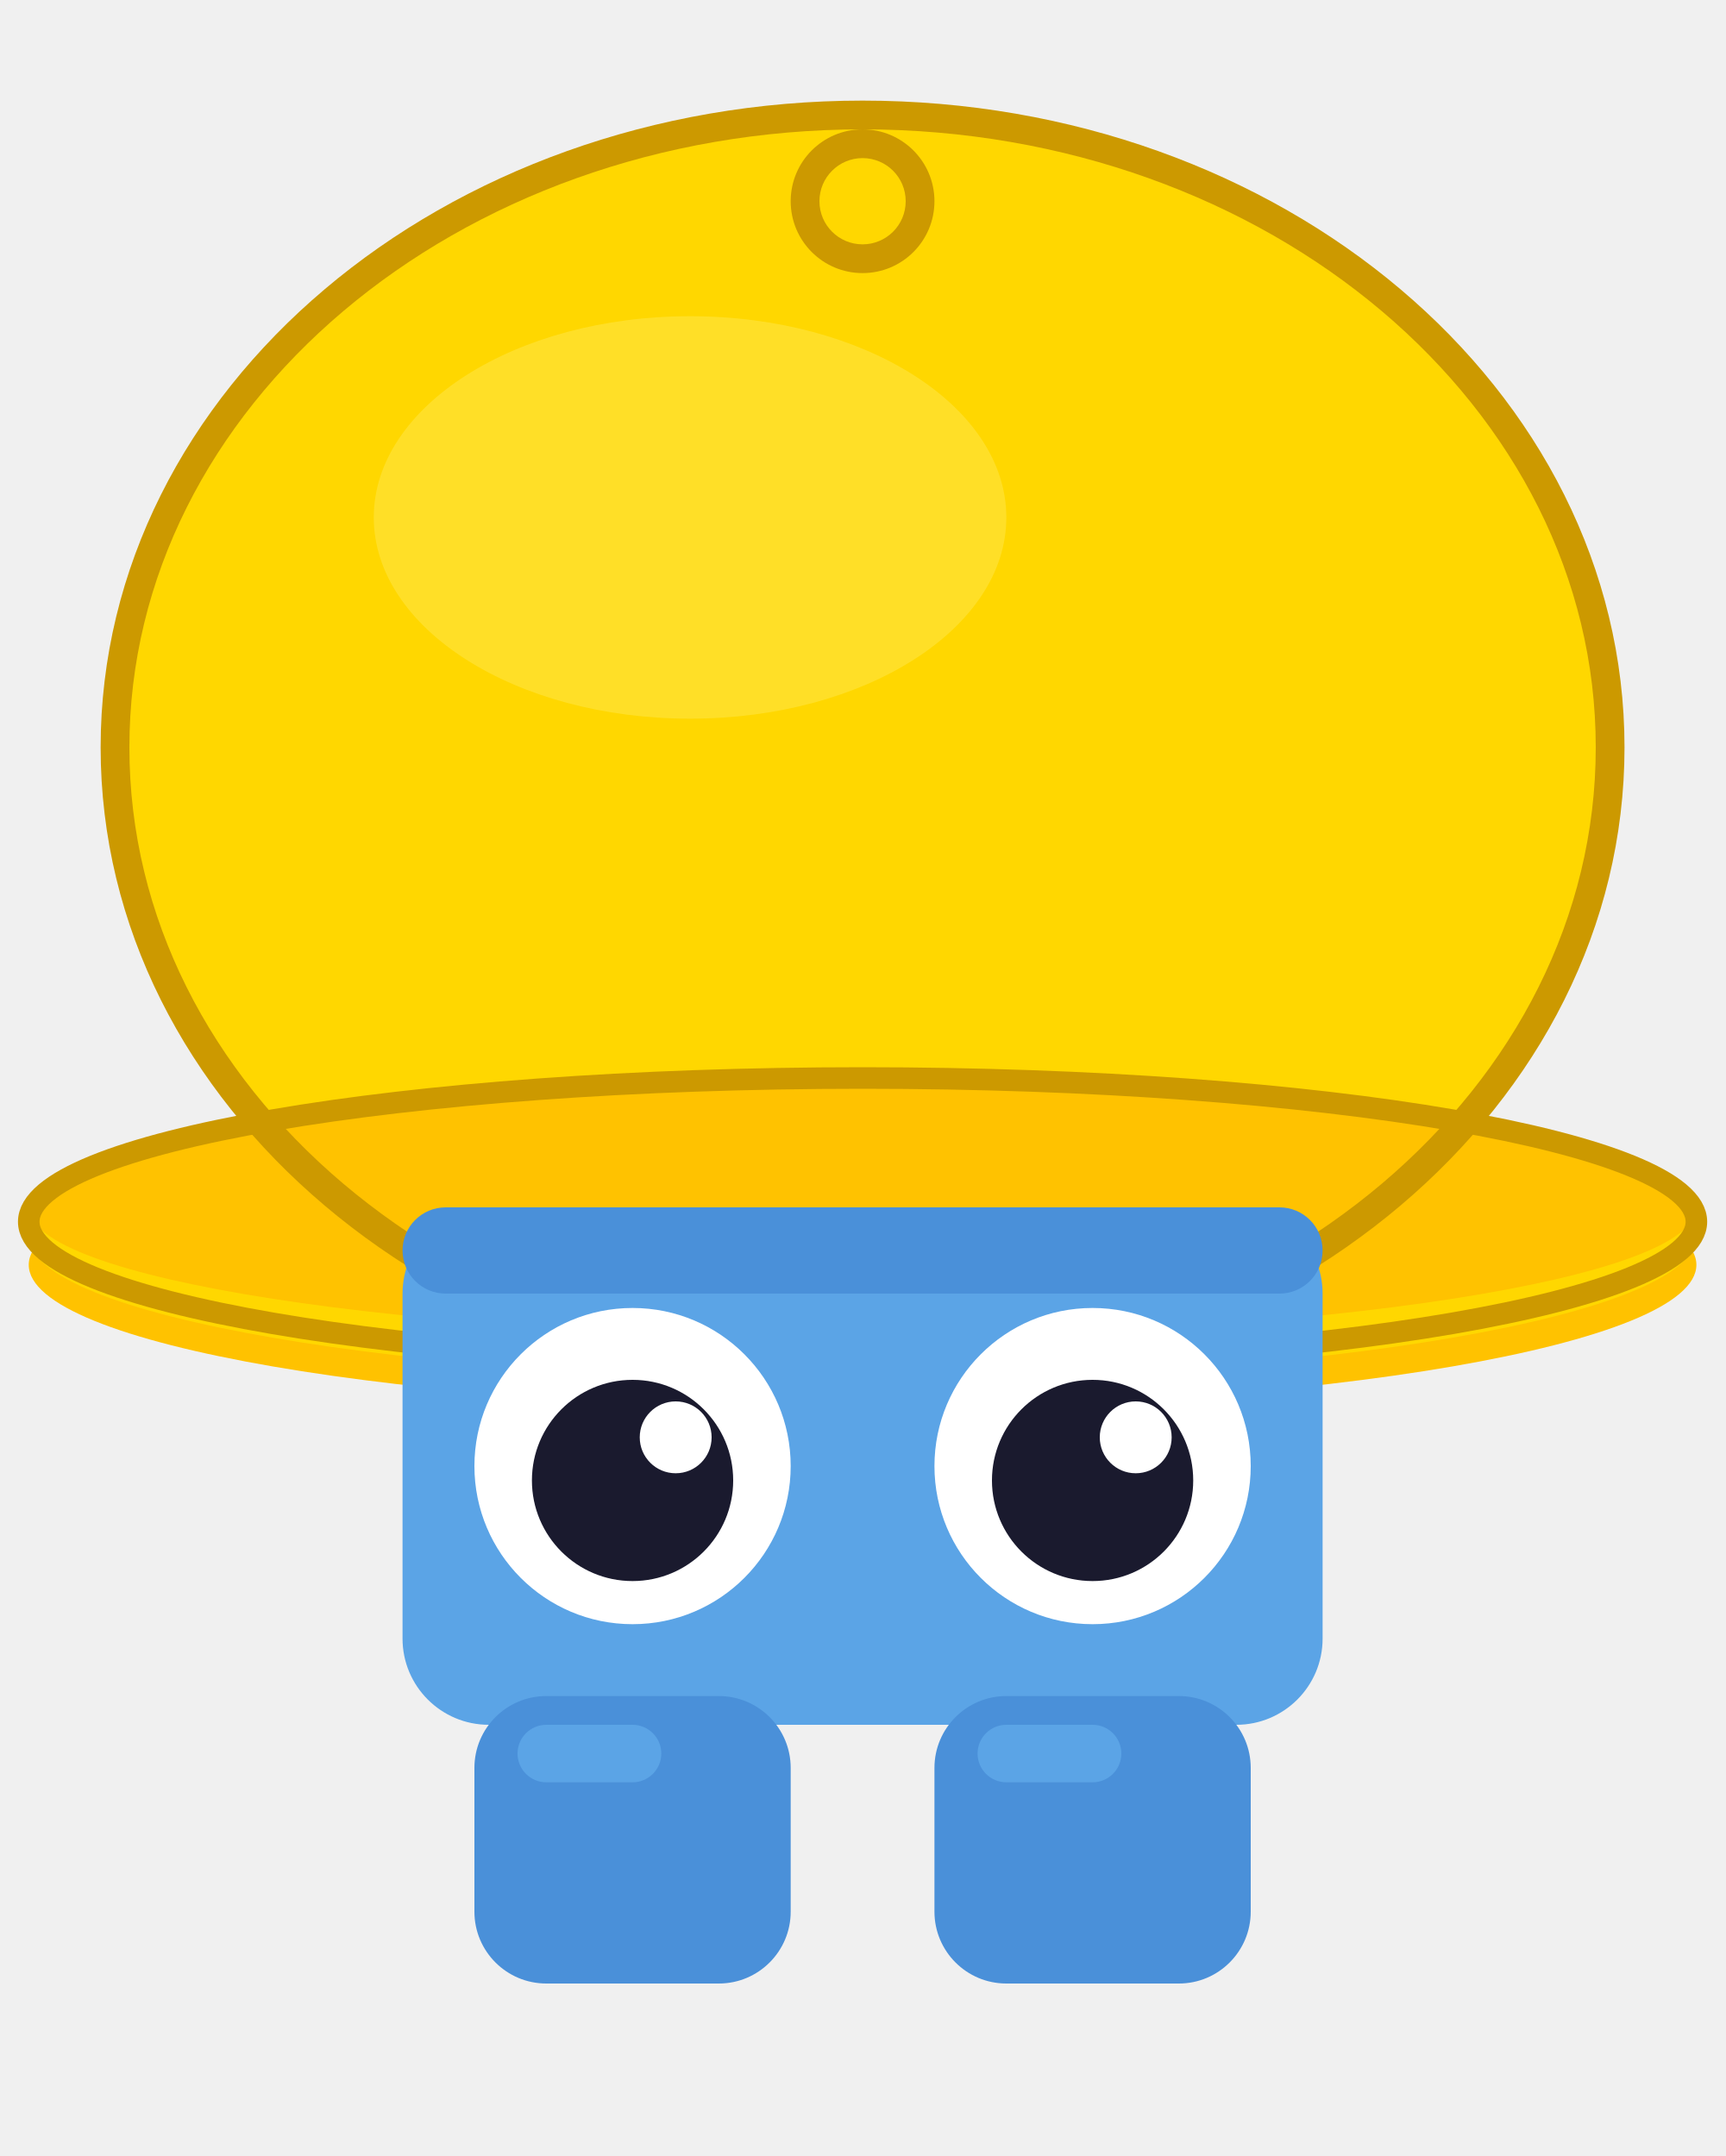
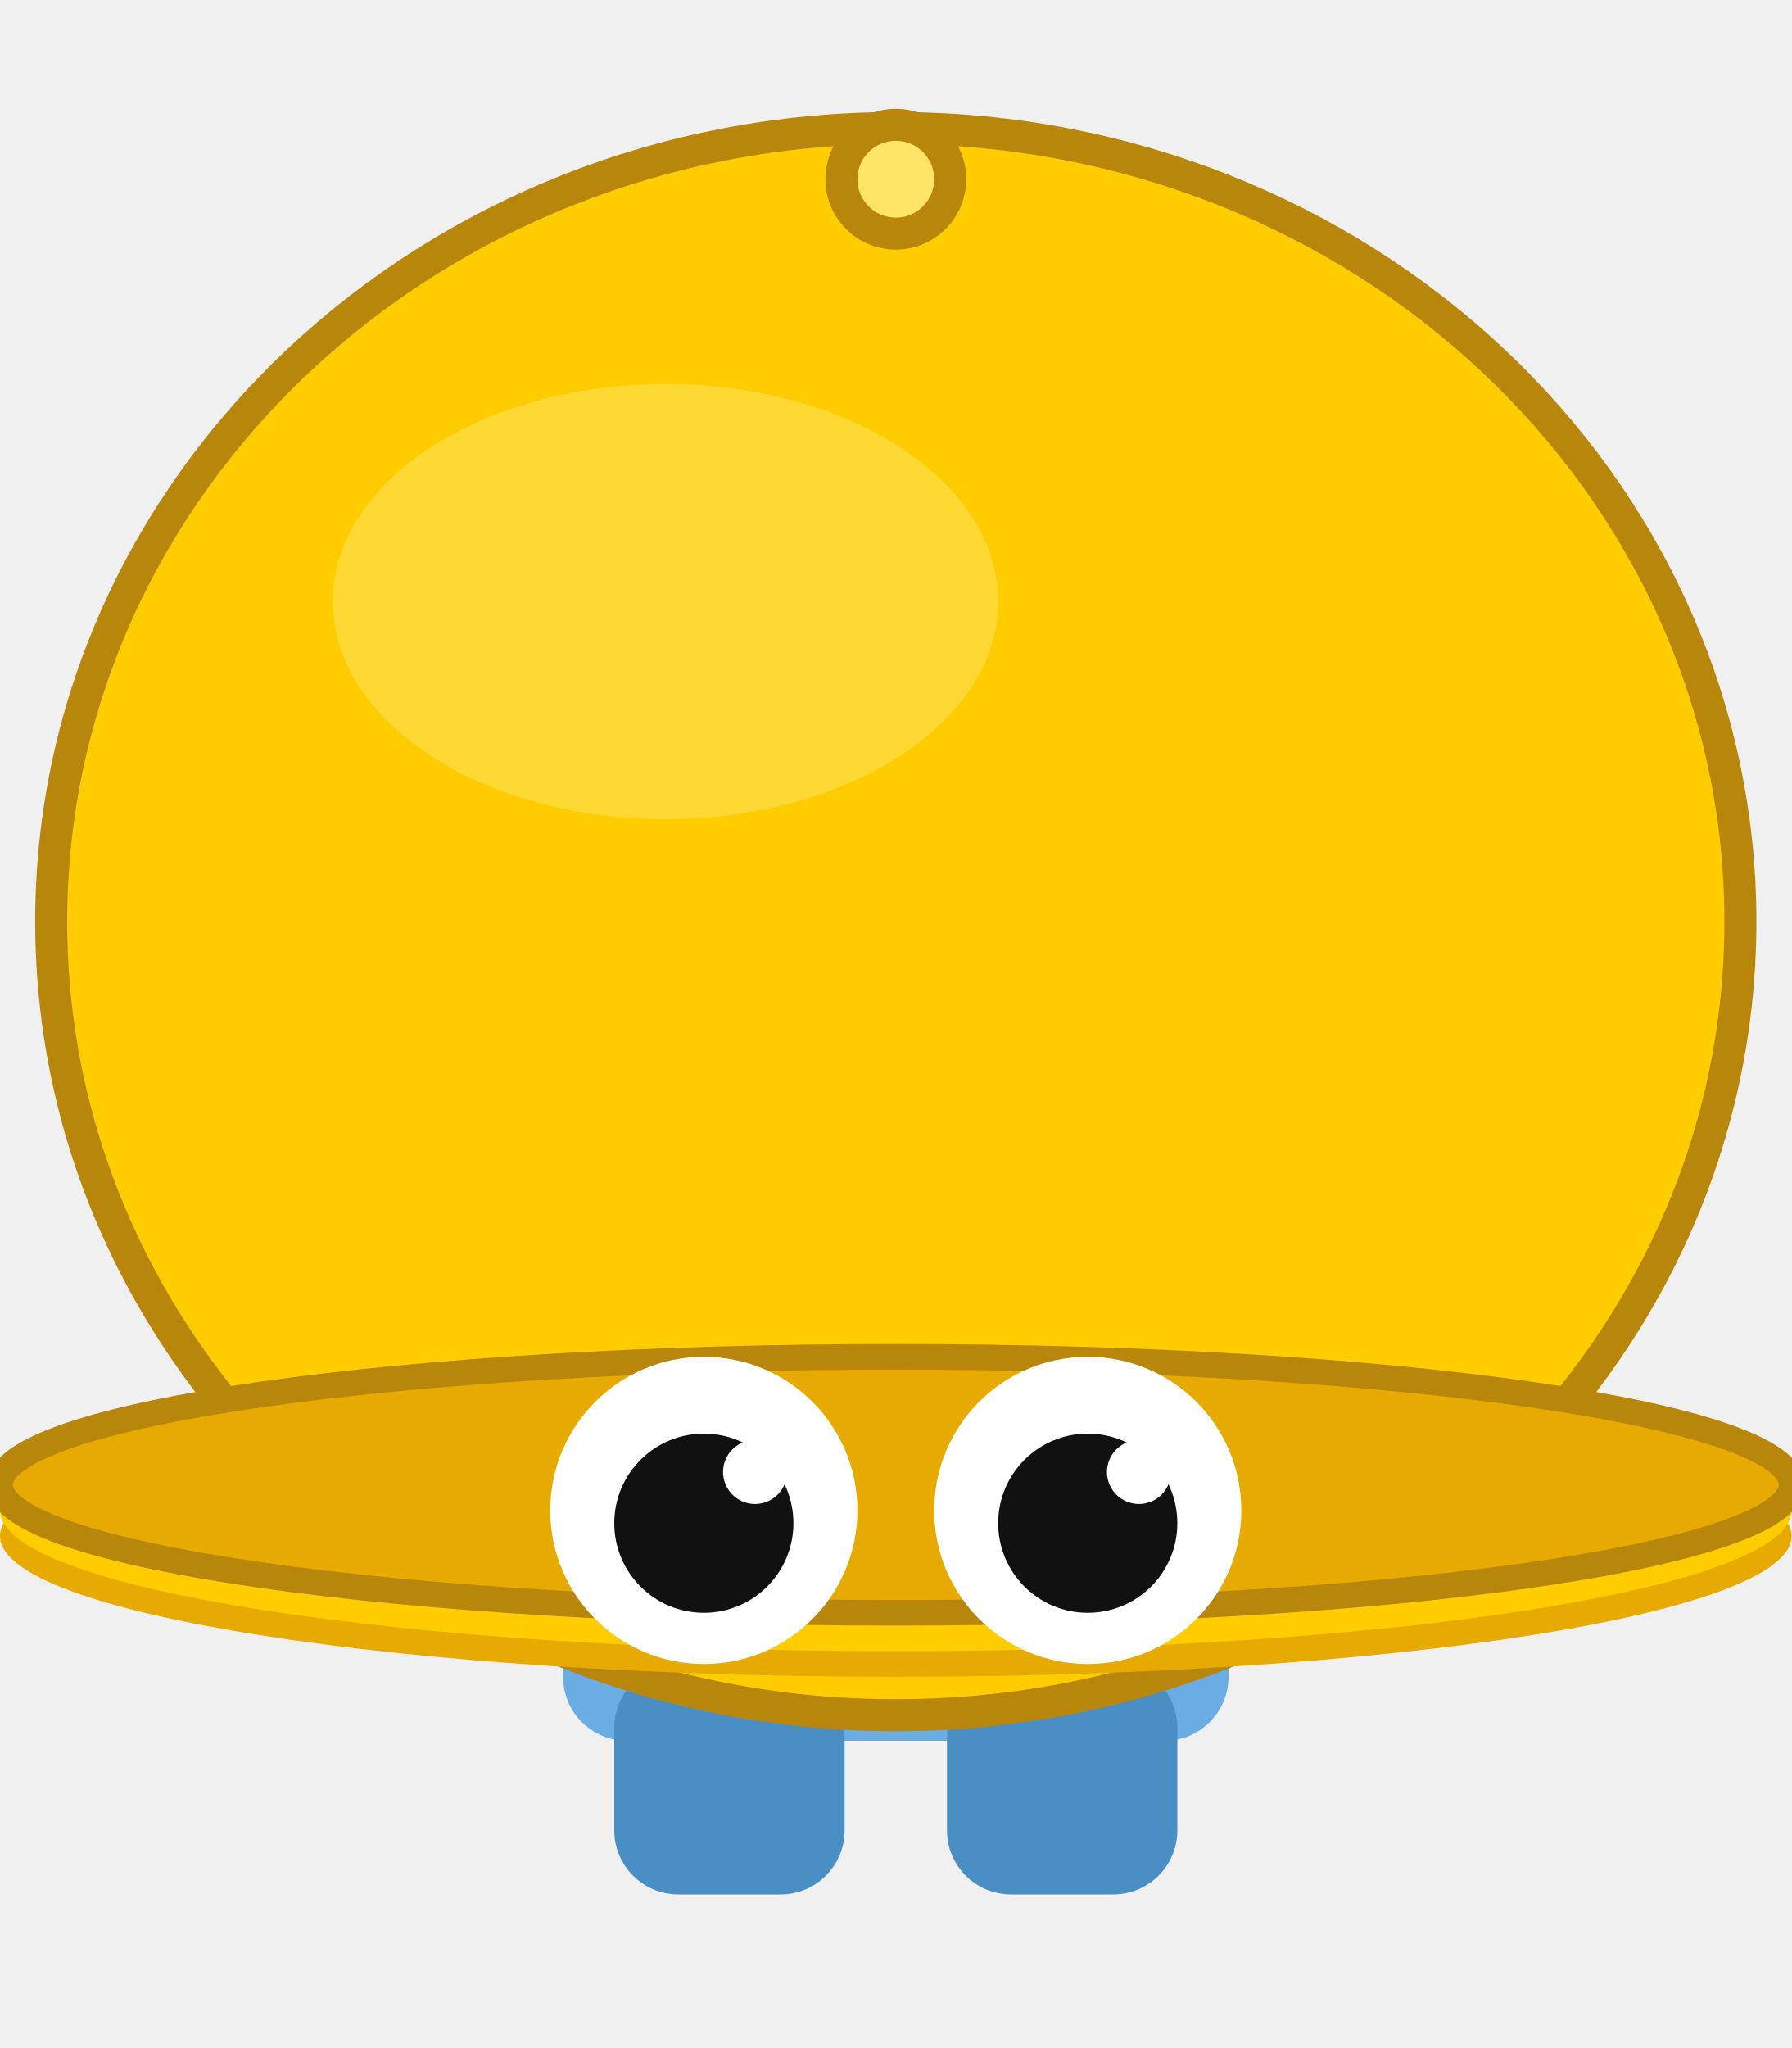
- <svg xmlns="http://www.w3.org/2000/svg" viewBox="0 0 120 150" width="120" height="150">
-   <ellipse cx="60" cy="52" rx="52" ry="44" fill="#FFD700" />
-   <ellipse cx="48" cy="36" rx="22" ry="14" fill="#FFE84D" opacity="0.5" />
-   <ellipse cx="60" cy="88" rx="58" ry="10" fill="#FFC200" />
-   <ellipse cx="60" cy="86" rx="58" ry="10" fill="#FFD700" />
-   <ellipse cx="60" cy="84" rx="58" ry="9" fill="#FFC200" />
-   <ellipse cx="60" cy="52" rx="52" ry="44" fill="none" stroke="#CC9900" stroke-width="2" />
-   <ellipse cx="60" cy="85" rx="58" ry="10" fill="none" stroke="#CC9900" stroke-width="1.5" />
-   <circle cx="60" cy="14" r="5" fill="#CC9900" />
-   <circle cx="60" cy="14" r="3" fill="#FFD700" />
-   <rect x="28" y="84" width="64" height="36" rx="6" fill="#5BA4E6" />
-   <rect x="28" y="84" width="64" height="6" rx="3" fill="#4A90D9" />
-   <circle cx="44" cy="102" r="11" fill="white" />
-   <circle cx="76" cy="102" r="11" fill="white" />
-   <circle cx="44" cy="103" r="7" fill="#1A1A2E" />
-   <circle cx="76" cy="103" r="7" fill="#1A1A2E" />
-   <circle cx="47" cy="100" r="2.5" fill="white" />
-   <circle cx="79" cy="100" r="2.5" fill="white" />
-   <rect x="33" y="118" width="22" height="20" rx="5" fill="#4A90D9" />
-   <rect x="65" y="118" width="22" height="20" rx="5" fill="#4A90D9" />
-   <rect x="36" y="120" width="10" height="4" rx="2" fill="#5BA4E6" />
-   <rect x="68" y="120" width="10" height="4" rx="2" fill="#5BA4E6" />
+ <svg xmlns="http://www.w3.org/2000/svg" viewBox="0 0 140 160" width="140" height="160">
+   <rect x="44" y="108" width="52" height="28" rx="5" fill="#6AADE4" />
+   <rect x="48" y="130" width="18" height="18" rx="5" fill="#4A8FC4" />
+   <rect x="74" y="130" width="18" height="18" rx="5" fill="#4A8FC4" />
+   <ellipse cx="70" cy="72" rx="66" ry="62" fill="#FFCC00" />
+   <ellipse cx="52" cy="47" rx="26" ry="17" fill="#FFE566" opacity="0.5" />
+   <ellipse cx="70" cy="72" rx="66" ry="62" fill="none" stroke="#B8860B" stroke-width="2.5" />
+   <ellipse cx="70" cy="120" rx="70" ry="11" fill="#E6AA00" />
+   <ellipse cx="70" cy="118" rx="70" ry="11" fill="#FFCC00" />
+   <ellipse cx="70" cy="116" rx="70" ry="10" fill="#E6AA00" />
+   <ellipse cx="70" cy="116" rx="70" ry="10" fill="none" stroke="#B8860B" stroke-width="2" />
+   <circle cx="70" cy="14" r="5.5" fill="#B8860B" />
+   <circle cx="70" cy="14" r="3" fill="#FFE566" />
+   <circle cx="55" cy="118" r="12" fill="white" />
+   <circle cx="85" cy="118" r="12" fill="white" />
+   <circle cx="55" cy="119" r="7" fill="#111" />
+   <circle cx="85" cy="119" r="7" fill="#111" />
+   <circle cx="59" cy="115" r="2.5" fill="white" />
+   <circle cx="89" cy="115" r="2.5" fill="white" />
</svg>
